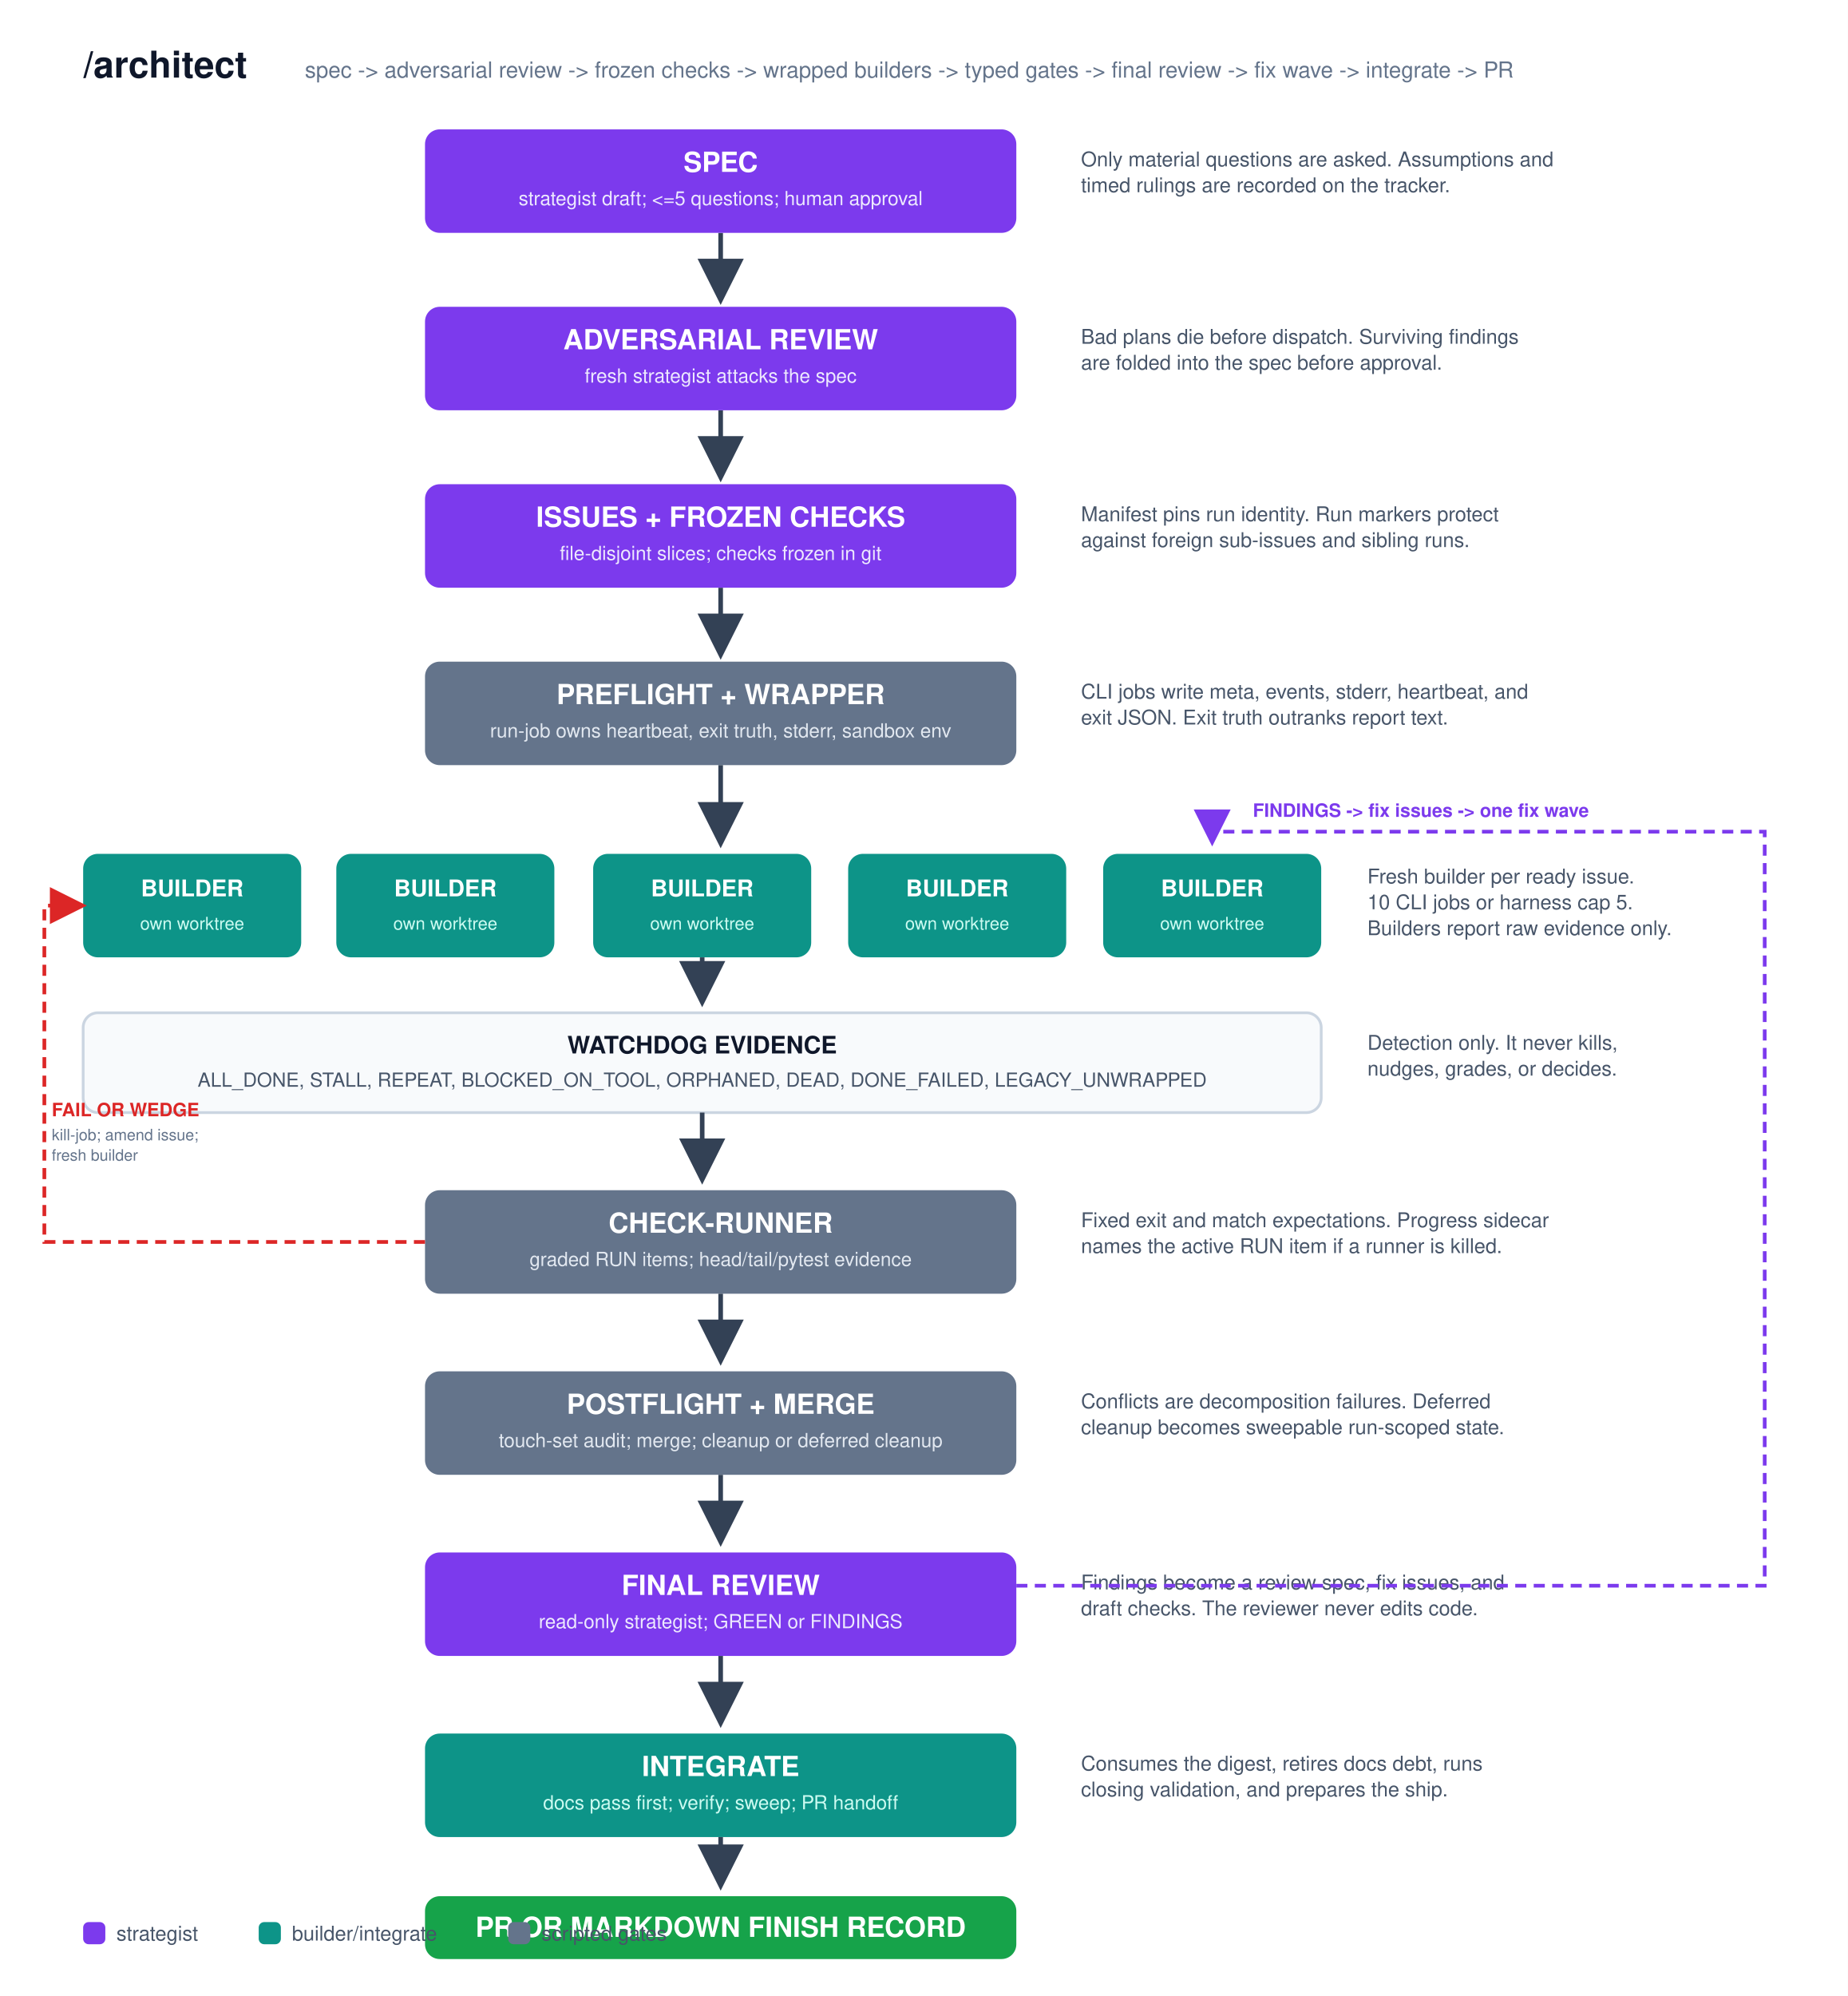
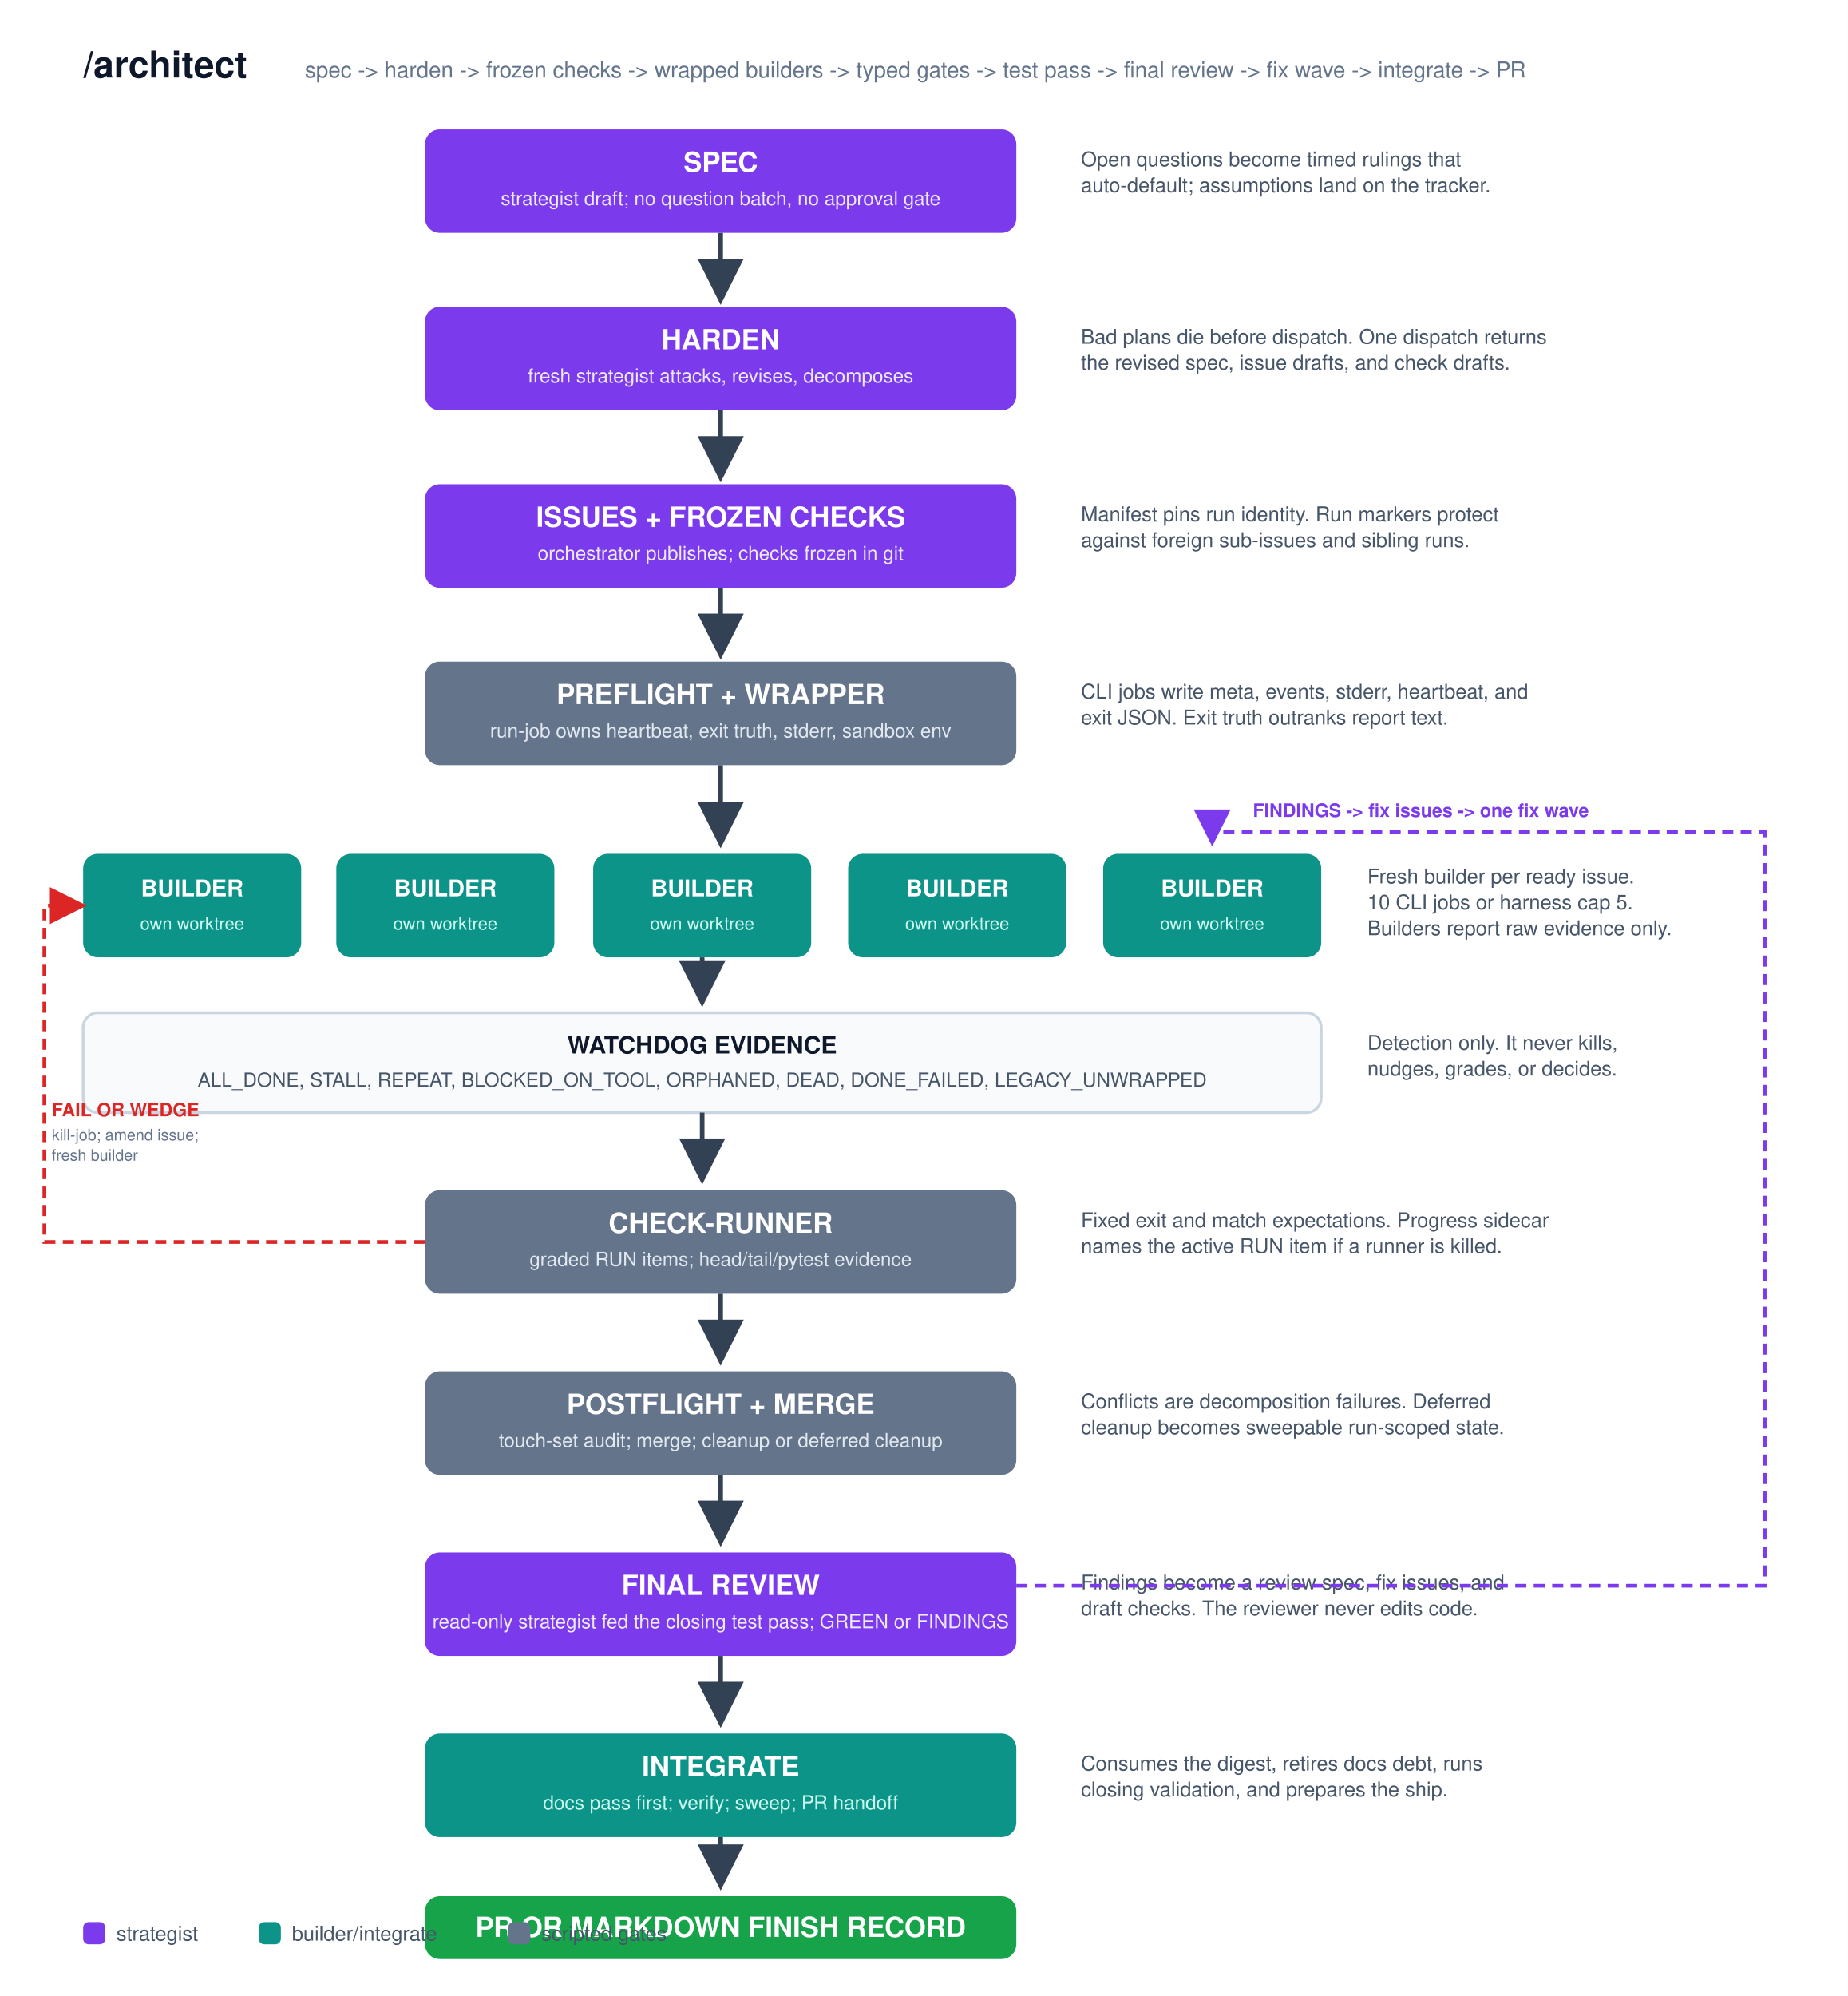
<svg xmlns="http://www.w3.org/2000/svg" viewBox="0 0 1000 1080" font-family="-apple-system,'Segoe UI',Helvetica,Arial,sans-serif">
  <defs>
    <marker id="arr" markerWidth="10" markerHeight="10" refX="8" refY="5" orient="auto">
      <path d="M0,0 L10,5 L0,10 z" fill="#334155" />
    </marker>
    <marker id="arrRed" markerWidth="10" markerHeight="10" refX="8" refY="5" orient="auto">
      <path d="M0,0 L10,5 L0,10 z" fill="#dc2626" />
    </marker>
    <marker id="arrPurple" markerWidth="10" markerHeight="10" refX="8" refY="5" orient="auto">
      <path d="M0,0 L10,5 L0,10 z" fill="#7c3aed" />
    </marker>
  </defs>
  <rect width="1000" height="1080" fill="#ffffff" />
  <text x="45" y="42" font-size="20" font-weight="700" fill="#0f172a">/architect</text>
-   <text x="165" y="42" font-size="12" fill="#64748b">spec -&gt; adversarial review -&gt; frozen checks -&gt; wrapped builders -&gt; typed gates -&gt; final review -&gt; fix wave -&gt; integrate -&gt; PR</text>
+   <text x="165" y="42" font-size="12" fill="#64748b">spec -&gt; harden -&gt; frozen checks -&gt; wrapped builders -&gt; typed gates -&gt; test pass -&gt; final review -&gt; fix wave -&gt; integrate -&gt; PR</text>
  <line x1="390" y1="126" x2="390" y2="160" stroke="#334155" stroke-width="2.5" marker-end="url(#arr)" />
  <line x1="390" y1="222" x2="390" y2="256" stroke="#334155" stroke-width="2.5" marker-end="url(#arr)" />
  <line x1="390" y1="318" x2="390" y2="352" stroke="#334155" stroke-width="2.5" marker-end="url(#arr)" />
  <rect x="230" y="70" width="320" height="56" rx="8" fill="#7c3aed" />
  <text x="390" y="93" font-size="15" font-weight="700" fill="#ffffff" text-anchor="middle">SPEC</text>
-   <text x="390" y="111" font-size="10.5" fill="#ede9fe" text-anchor="middle">strategist draft; &lt;=5 questions; human approval</text>
-   <text x="585" y="90" font-size="11" fill="#475569">Only material questions are asked. Assumptions and</text>
-   <text x="585" y="104" font-size="11" fill="#475569">timed rulings are recorded on the tracker.</text>
+   <text x="390" y="111" font-size="10.5" fill="#ede9fe" text-anchor="middle">strategist draft; no question batch, no approval gate</text>
+   <text x="585" y="90" font-size="11" fill="#475569">Open questions become timed rulings that</text>
+   <text x="585" y="104" font-size="11" fill="#475569">auto-default; assumptions land on the tracker.</text>
  <rect x="230" y="166" width="320" height="56" rx="8" fill="#7c3aed" />
-   <text x="390" y="189" font-size="15" font-weight="700" fill="#ffffff" text-anchor="middle">ADVERSARIAL REVIEW</text>
-   <text x="390" y="207" font-size="10.5" fill="#ede9fe" text-anchor="middle">fresh strategist attacks the spec</text>
-   <text x="585" y="186" font-size="11" fill="#475569">Bad plans die before dispatch. Surviving findings</text>
-   <text x="585" y="200" font-size="11" fill="#475569">are folded into the spec before approval.</text>
+   <text x="390" y="189" font-size="15" font-weight="700" fill="#ffffff" text-anchor="middle">HARDEN</text>
+   <text x="390" y="207" font-size="10.5" fill="#ede9fe" text-anchor="middle">fresh strategist attacks, revises, decomposes</text>
+   <text x="585" y="186" font-size="11" fill="#475569">Bad plans die before dispatch. One dispatch returns</text>
+   <text x="585" y="200" font-size="11" fill="#475569">the revised spec, issue drafts, and check drafts.</text>
  <rect x="230" y="262" width="320" height="56" rx="8" fill="#7c3aed" />
  <text x="390" y="285" font-size="15" font-weight="700" fill="#ffffff" text-anchor="middle">ISSUES + FROZEN CHECKS</text>
-   <text x="390" y="303" font-size="10.5" fill="#ede9fe" text-anchor="middle">file-disjoint slices; checks frozen in git</text>
+   <text x="390" y="303" font-size="10.5" fill="#ede9fe" text-anchor="middle">orchestrator publishes; checks frozen in git</text>
  <text x="585" y="282" font-size="11" fill="#475569">Manifest pins run identity. Run markers protect</text>
  <text x="585" y="296" font-size="11" fill="#475569">against foreign sub-issues and sibling runs.</text>
  <rect x="230" y="358" width="320" height="56" rx="8" fill="#64748b" />
  <text x="390" y="381" font-size="15" font-weight="700" fill="#ffffff" text-anchor="middle">PREFLIGHT + WRAPPER</text>
  <text x="390" y="399" font-size="10.5" fill="#e2e8f0" text-anchor="middle">run-job owns heartbeat, exit truth, stderr, sandbox env</text>
  <text x="585" y="378" font-size="11" fill="#475569">CLI jobs write meta, events, stderr, heartbeat, and</text>
  <text x="585" y="392" font-size="11" fill="#475569">exit JSON. Exit truth outranks report text.</text>
  <line x1="390" y1="414" x2="390" y2="454" stroke="#334155" stroke-width="2.5" marker-end="url(#arr)" />
  <rect x="45" y="462" width="118" height="56" rx="8" fill="#0d9488" />
  <rect x="182" y="462" width="118" height="56" rx="8" fill="#0d9488" />
  <rect x="321" y="462" width="118" height="56" rx="8" fill="#0d9488" />
  <rect x="459" y="462" width="118" height="56" rx="8" fill="#0d9488" />
  <rect x="597" y="462" width="118" height="56" rx="8" fill="#0d9488" />
  <text x="104" y="485" font-size="12.5" font-weight="700" fill="#ffffff" text-anchor="middle">BUILDER</text>
  <text x="241" y="485" font-size="12.5" font-weight="700" fill="#ffffff" text-anchor="middle">BUILDER</text>
  <text x="380" y="485" font-size="12.5" font-weight="700" fill="#ffffff" text-anchor="middle">BUILDER</text>
  <text x="518" y="485" font-size="12.5" font-weight="700" fill="#ffffff" text-anchor="middle">BUILDER</text>
  <text x="656" y="485" font-size="12.5" font-weight="700" fill="#ffffff" text-anchor="middle">BUILDER</text>
  <text x="104" y="503" font-size="9.5" fill="#ccfbf1" text-anchor="middle">own worktree</text>
  <text x="241" y="503" font-size="9.5" fill="#ccfbf1" text-anchor="middle">own worktree</text>
  <text x="380" y="503" font-size="9.5" fill="#ccfbf1" text-anchor="middle">own worktree</text>
  <text x="518" y="503" font-size="9.5" fill="#ccfbf1" text-anchor="middle">own worktree</text>
  <text x="656" y="503" font-size="9.5" fill="#ccfbf1" text-anchor="middle">own worktree</text>
  <text x="740" y="478" font-size="11" fill="#475569">Fresh builder per ready issue.</text>
  <text x="740" y="492" font-size="11" fill="#475569">10 CLI jobs or harness cap 5.</text>
  <text x="740" y="506" font-size="11" fill="#475569">Builders report raw evidence only.</text>
  <rect x="45" y="548" width="670" height="54" rx="8" fill="#f8fafc" stroke="#cbd5e1" stroke-width="1.5" />
  <text x="380" y="570" font-size="13" font-weight="700" fill="#0f172a" text-anchor="middle">WATCHDOG EVIDENCE</text>
  <text x="380" y="588" font-size="10.5" fill="#475569" text-anchor="middle">ALL_DONE, STALL, REPEAT, BLOCKED_ON_TOOL, ORPHANED, DEAD, DONE_FAILED, LEGACY_UNWRAPPED</text>
  <text x="740" y="568" font-size="11" fill="#475569">Detection only. It never kills,</text>
  <text x="740" y="582" font-size="11" fill="#475569">nudges, grades, or decides.</text>
  <line x1="380" y1="518" x2="380" y2="540" stroke="#334155" stroke-width="2.5" marker-end="url(#arr)" />
  <line x1="380" y1="602" x2="380" y2="636" stroke="#334155" stroke-width="2.5" marker-end="url(#arr)" />
  <rect x="230" y="644" width="320" height="56" rx="8" fill="#64748b" />
  <text x="390" y="667" font-size="15" font-weight="700" fill="#ffffff" text-anchor="middle">CHECK-RUNNER</text>
  <text x="390" y="685" font-size="10.5" fill="#e2e8f0" text-anchor="middle">graded RUN items; head/tail/pytest evidence</text>
  <text x="585" y="664" font-size="11" fill="#475569">Fixed exit and match expectations. Progress sidecar</text>
  <text x="585" y="678" font-size="11" fill="#475569">names the active RUN item if a runner is killed.</text>
  <path d="M 230 672 H 24 V 490 H 43" fill="none" stroke="#dc2626" stroke-width="2" stroke-dasharray="6 4" marker-end="url(#arrRed)" />
  <text x="28" y="604" font-size="10" font-weight="700" fill="#dc2626">FAIL OR WEDGE</text>
  <text x="28" y="617" font-size="8.5" fill="#64748b">kill-job; amend issue;</text>
  <text x="28" y="628" font-size="8.5" fill="#64748b">fresh builder</text>
  <line x1="390" y1="700" x2="390" y2="734" stroke="#334155" stroke-width="2.5" marker-end="url(#arr)" />
  <rect x="230" y="742" width="320" height="56" rx="8" fill="#64748b" />
  <text x="390" y="765" font-size="15" font-weight="700" fill="#ffffff" text-anchor="middle">POSTFLIGHT + MERGE</text>
  <text x="390" y="783" font-size="10.5" fill="#e2e8f0" text-anchor="middle">touch-set audit; merge; cleanup or deferred cleanup</text>
  <text x="585" y="762" font-size="11" fill="#475569">Conflicts are decomposition failures. Deferred</text>
  <text x="585" y="776" font-size="11" fill="#475569">cleanup becomes sweepable run-scoped state.</text>
  <line x1="390" y1="798" x2="390" y2="832" stroke="#334155" stroke-width="2.5" marker-end="url(#arr)" />
  <rect x="230" y="840" width="320" height="56" rx="8" fill="#7c3aed" />
  <text x="390" y="863" font-size="15" font-weight="700" fill="#ffffff" text-anchor="middle">FINAL REVIEW</text>
-   <text x="390" y="881" font-size="10.5" fill="#ede9fe" text-anchor="middle">read-only strategist; GREEN or FINDINGS</text>
+   <text x="390" y="881" font-size="10.5" fill="#ede9fe" text-anchor="middle">read-only strategist fed the closing test pass; GREEN or FINDINGS</text>
  <text x="585" y="860" font-size="11" fill="#475569">Findings become a review spec, fix issues, and</text>
  <text x="585" y="874" font-size="11" fill="#475569">draft checks. The reviewer never edits code.</text>
  <path d="M 550 858 H 955 V 450 H 656 V 454" fill="none" stroke="#7c3aed" stroke-width="2" stroke-dasharray="6 4" marker-end="url(#arrPurple)" />
  <text x="678" y="442" font-size="10" font-weight="700" fill="#7c3aed">FINDINGS -&gt; fix issues -&gt; one fix wave</text>
  <line x1="390" y1="896" x2="390" y2="930" stroke="#334155" stroke-width="2.5" marker-end="url(#arr)" />
  <rect x="230" y="938" width="320" height="56" rx="8" fill="#0d9488" />
  <text x="390" y="961" font-size="15" font-weight="700" fill="#ffffff" text-anchor="middle">INTEGRATE</text>
  <text x="390" y="979" font-size="10.5" fill="#ccfbf1" text-anchor="middle">docs pass first; verify; sweep; PR handoff</text>
  <text x="585" y="958" font-size="11" fill="#475569">Consumes the digest, retires docs debt, runs</text>
  <text x="585" y="972" font-size="11" fill="#475569">closing validation, and prepares the ship.</text>
  <line x1="390" y1="994" x2="390" y2="1018" stroke="#334155" stroke-width="2.5" marker-end="url(#arr)" />
  <rect x="230" y="1026" width="320" height="34" rx="8" fill="#16a34a" />
  <text x="390" y="1048" font-size="15" font-weight="700" fill="#ffffff" text-anchor="middle">PR OR MARKDOWN FINISH RECORD</text>
  <rect x="45" y="1040" width="12" height="12" rx="3" fill="#7c3aed" />
  <text x="63" y="1050" font-size="11" fill="#475569">strategist</text>
  <rect x="140" y="1040" width="12" height="12" rx="3" fill="#0d9488" />
  <text x="158" y="1050" font-size="11" fill="#475569">builder/integrate</text>
  <rect x="275" y="1040" width="12" height="12" rx="3" fill="#64748b" />
  <text x="293" y="1050" font-size="11" fill="#475569">scripted gates</text>
</svg>
